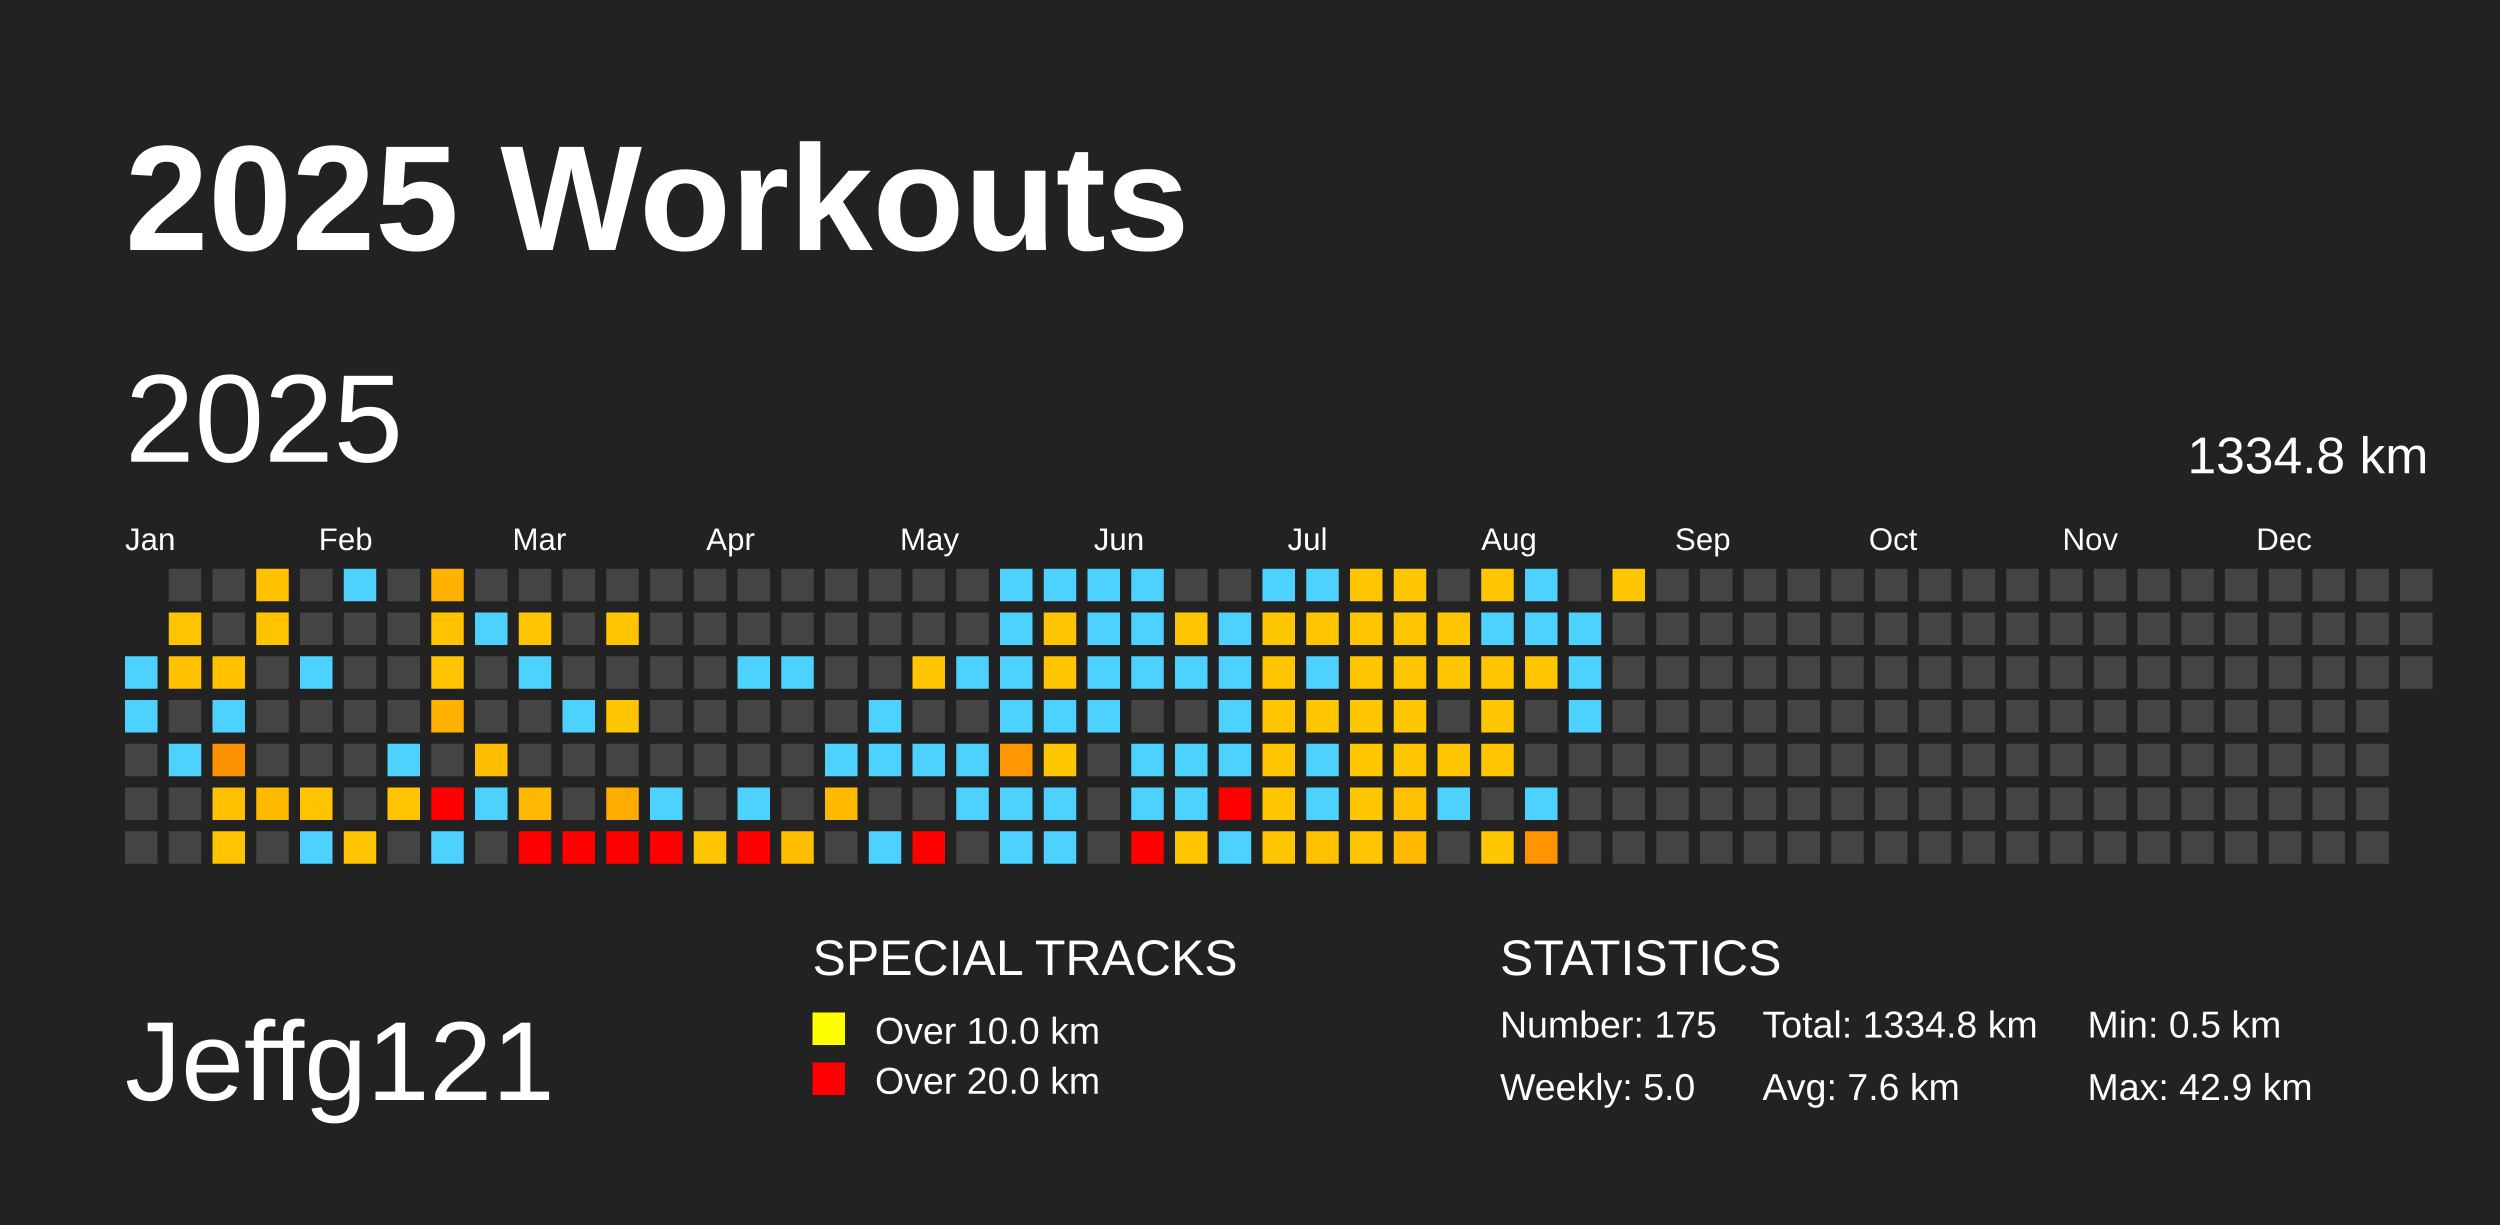
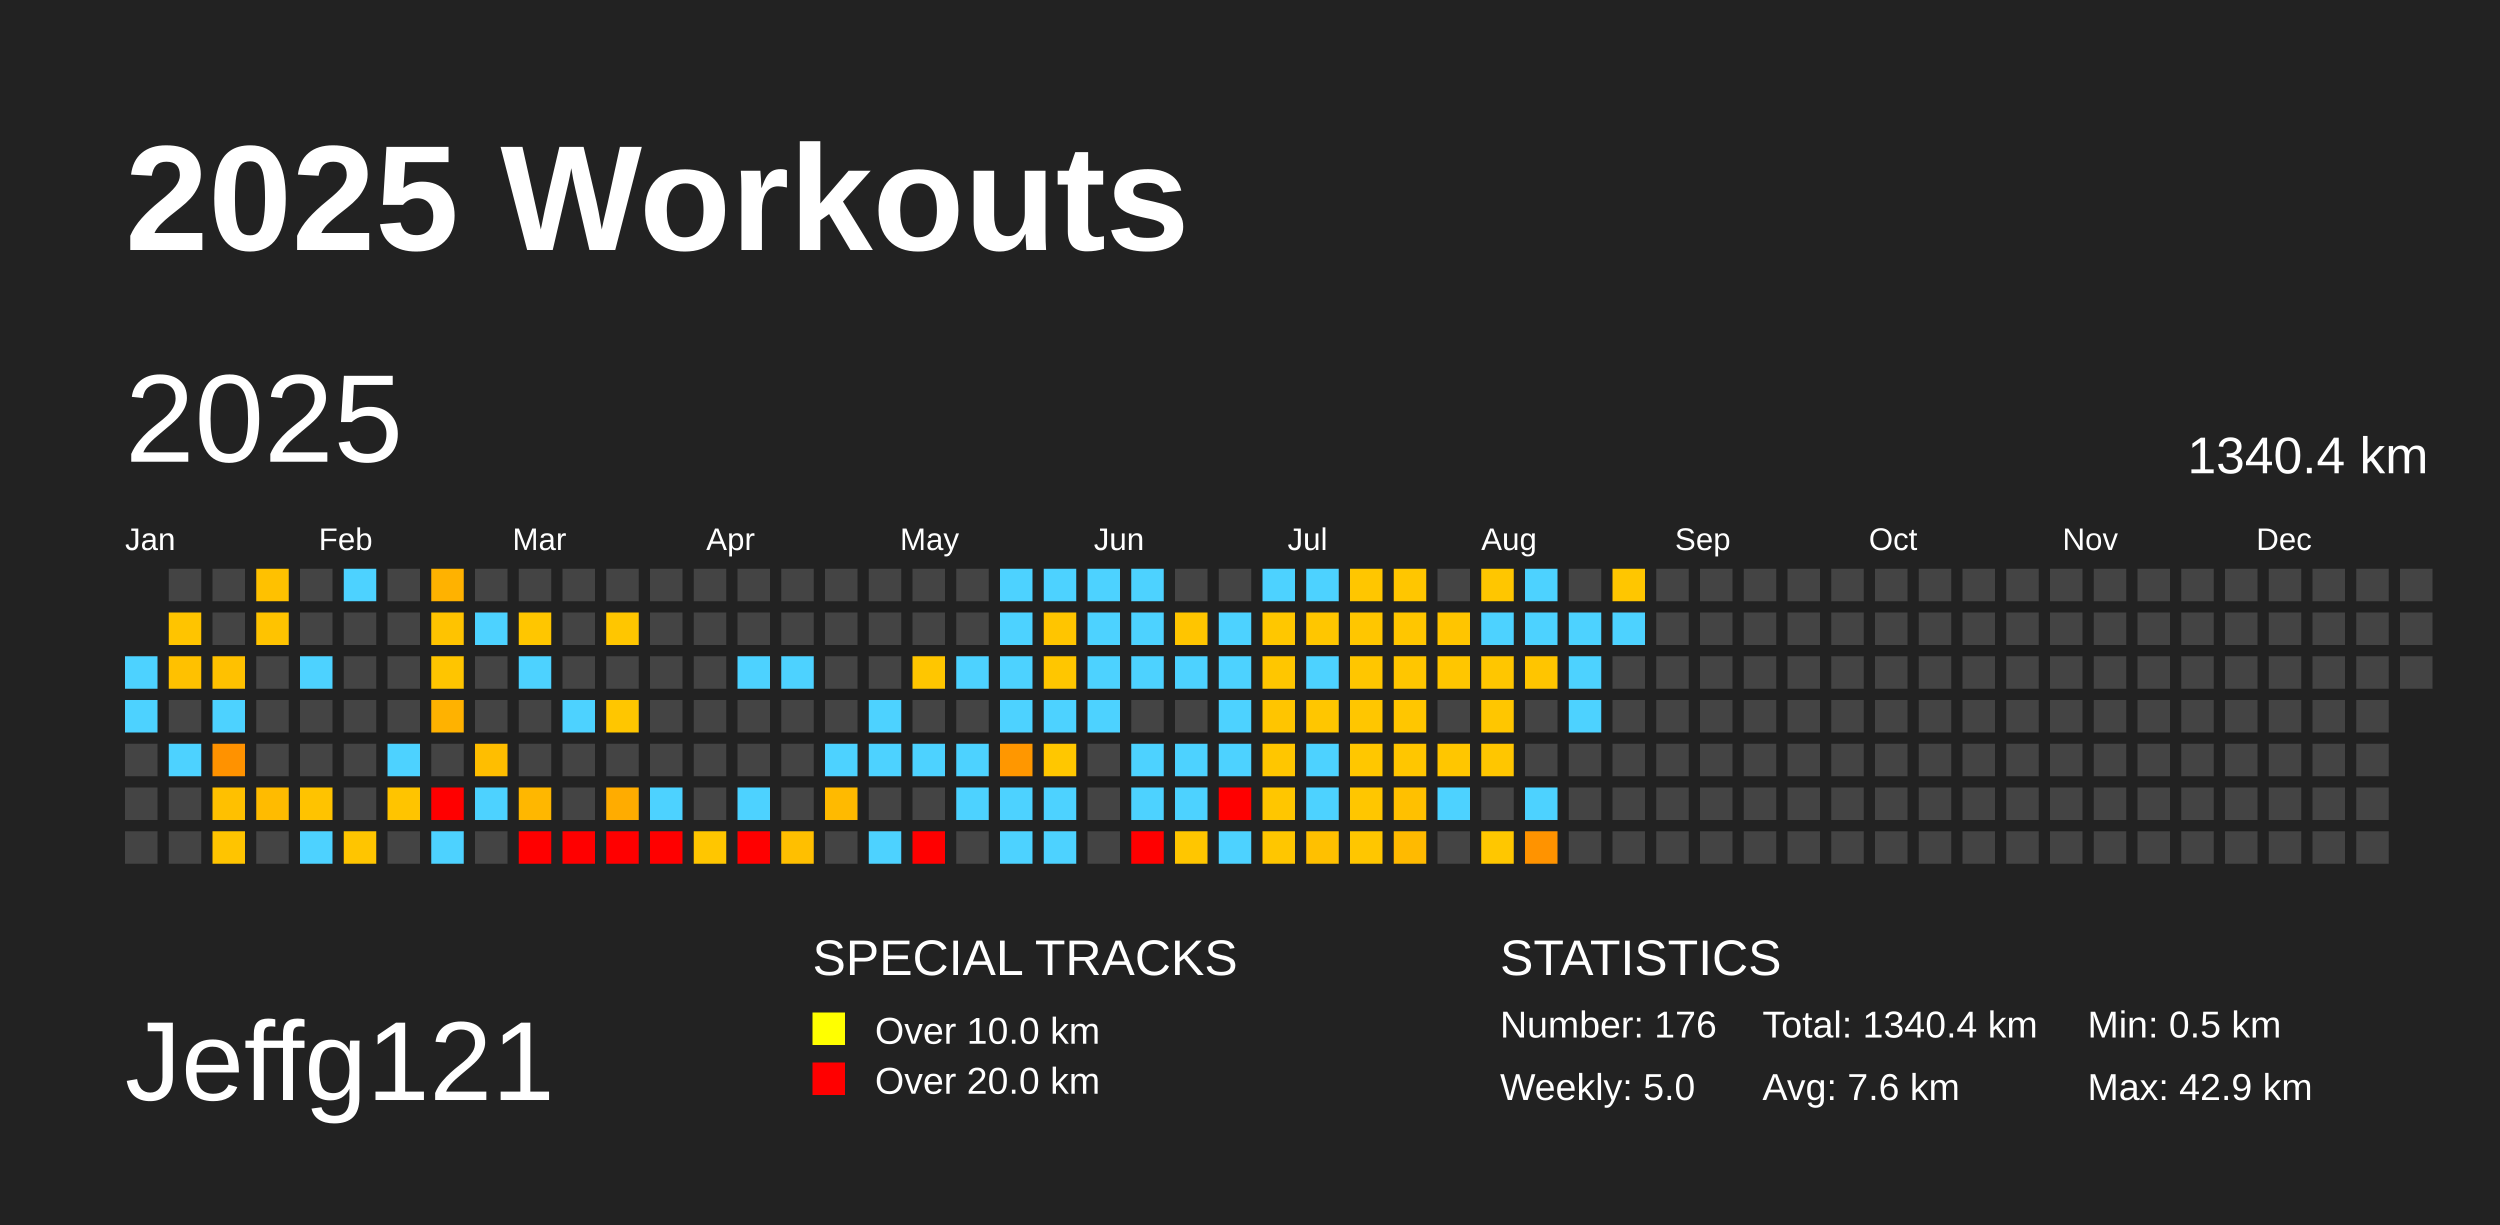
<svg xmlns="http://www.w3.org/2000/svg" baseProfile="full" height="98mm" version="1.1" viewBox="0,0,200,98" width="200mm">
  <defs />
  <rect fill="#222222" height="98" width="200" x="0" y="0" />
  <text fill="#FFFFFF" style="font-size:12px; font-family:Arial; font-weight:bold;" x="10" y="20">2025 Workouts</text>
  <text fill="#FFFFFF" style="font-size:9px; font-family:Arial" x="10" y="88">Jeffg121</text>
  <text fill="#FFFFFF" style="font-size:4px; font-family:Arial" x="65" y="78">SPECIAL TRACKS</text>
  <rect fill="yellow" height="2.6" width="2.6" x="65" y="81" />
  <text fill="#FFFFFF" style="font-size:3px; font-family:Arial" x="70" y="83.5">Over 10.0 km</text>
  <rect fill="red" height="2.6" width="2.6" x="65" y="85" />
  <text fill="#FFFFFF" style="font-size:3px; font-family:Arial" x="70" y="87.5">Over 20.0 km</text>
  <text fill="#FFFFFF" style="font-size:4px; font-family:Arial" x="120" y="78">STATISTICS</text>
-   <text fill="#FFFFFF" style="font-size:3px; font-family:Arial" x="120" y="83">Number: 175</text>
+   <text fill="#FFFFFF" style="font-size:3px; font-family:Arial" x="120" y="83">Number: 176</text>
  <text fill="#FFFFFF" style="font-size:3px; font-family:Arial" x="120" y="88">Weekly: 5.0</text>
-   <text fill="#FFFFFF" style="font-size:3px; font-family:Arial" x="141" y="83">Total: 1334.8 km</text>
+   <text fill="#FFFFFF" style="font-size:3px; font-family:Arial" x="141" y="83">Total: 1340.4 km</text>
  <text fill="#FFFFFF" style="font-size:3px; font-family:Arial" x="141" y="88">Avg: 7.6 km</text>
  <text fill="#FFFFFF" style="font-size:3px; font-family:Arial" x="167" y="83">Min: 0.5 km</text>
  <text fill="#FFFFFF" style="font-size:3px; font-family:Arial" x="167" y="88">Max: 42.9 km</text>
  <text dominant-baseline="hanging" fill="#FFFFFF" style="font-size:10.0px; font-family:Arial;" x="10" y="30">2025</text>
-   <text dominant-baseline="hanging" fill="#FFFFFF" style="font-size:4.125px; font-family:Arial;" x="175" y="35">1334.8 km</text>
+   <text dominant-baseline="hanging" fill="#FFFFFF" style="font-size:4.125px; font-family:Arial;" x="175" y="35">1340.4 km</text>
  <text fill="#FFFFFF" style="font-size:2.5px; font-family:Arial" x="10.0" y="44">Jan</text>
  <text fill="#FFFFFF" style="font-size:2.5px; font-family:Arial" x="25.5" y="44">Feb</text>
  <text fill="#FFFFFF" style="font-size:2.5px; font-family:Arial" x="41.0" y="44">Mar</text>
  <text fill="#FFFFFF" style="font-size:2.5px; font-family:Arial" x="56.5" y="44">Apr</text>
  <text fill="#FFFFFF" style="font-size:2.5px; font-family:Arial" x="72.0" y="44">May</text>
  <text fill="#FFFFFF" style="font-size:2.5px; font-family:Arial" x="87.5" y="44">Jun</text>
  <text fill="#FFFFFF" style="font-size:2.5px; font-family:Arial" x="103.0" y="44">Jul</text>
  <text fill="#FFFFFF" style="font-size:2.5px; font-family:Arial" x="118.5" y="44">Aug</text>
  <text fill="#FFFFFF" style="font-size:2.5px; font-family:Arial" x="134.0" y="44">Sep</text>
  <text fill="#FFFFFF" style="font-size:2.5px; font-family:Arial" x="149.5" y="44">Oct</text>
  <text fill="#FFFFFF" style="font-size:2.5px; font-family:Arial" x="165.0" y="44">Nov</text>
  <text fill="#FFFFFF" style="font-size:2.5px; font-family:Arial" x="180.5" y="44">Dec</text>
  <rect fill="#4dd2ff" height="2.6" width="2.6" x="10.0" y="52.5" />
  <rect fill="#4dd2ff" height="2.6" width="2.6" x="10.0" y="56.0" />
  <rect fill="#444444" height="2.6" width="2.6" x="10.0" y="59.5" />
  <rect fill="#444444" height="2.6" width="2.6" x="10.0" y="63.0" />
  <rect fill="#444444" height="2.6" width="2.6" x="10.0" y="66.5" />
  <rect fill="#444444" height="2.6" width="2.6" x="13.5" y="45.5" />
  <rect fill="#ffc400" height="2.6" width="2.6" x="13.5" y="49.0" />
  <rect fill="#ffc100" height="2.6" width="2.6" x="13.5" y="52.5" />
  <rect fill="#444444" height="2.6" width="2.6" x="13.5" y="56.0" />
  <rect fill="#4dd2ff" height="2.6" width="2.6" x="13.5" y="59.5" />
  <rect fill="#444444" height="2.6" width="2.6" x="13.5" y="63.0" />
  <rect fill="#444444" height="2.6" width="2.6" x="13.5" y="66.5" />
  <rect fill="#444444" height="2.6" width="2.6" x="17.0" y="45.5" />
  <rect fill="#444444" height="2.6" width="2.6" x="17.0" y="49.0" />
  <rect fill="#ffc100" height="2.6" width="2.6" x="17.0" y="52.5" />
  <rect fill="#4dd2ff" height="2.6" width="2.6" x="17.0" y="56.0" />
  <rect fill="#ff9200" height="2.6" width="2.6" x="17.0" y="59.5" />
  <rect fill="#ffc000" height="2.6" width="2.6" x="17.0" y="63.0" />
  <rect fill="#ffc400" height="2.6" width="2.6" x="17.0" y="66.5" />
  <rect fill="#ffc100" height="2.6" width="2.6" x="20.5" y="45.5" />
  <rect fill="#ffc300" height="2.6" width="2.6" x="20.5" y="49.0" />
  <rect fill="#444444" height="2.6" width="2.6" x="20.5" y="52.5" />
  <rect fill="#444444" height="2.6" width="2.6" x="20.5" y="56.0" />
  <rect fill="#444444" height="2.6" width="2.6" x="20.5" y="59.5" />
  <rect fill="#ffbb00" height="2.6" width="2.6" x="20.5" y="63.0" />
  <rect fill="#444444" height="2.6" width="2.6" x="20.5" y="66.5" />
  <rect fill="#444444" height="2.6" width="2.6" x="24.0" y="45.5" />
  <rect fill="#444444" height="2.6" width="2.6" x="24.0" y="49.0" />
  <rect fill="#4dd2ff" height="2.6" width="2.6" x="24.0" y="52.5" />
  <rect fill="#444444" height="2.6" width="2.6" x="24.0" y="56.0" />
  <rect fill="#444444" height="2.6" width="2.6" x="24.0" y="59.5" />
  <rect fill="#ffc300" height="2.6" width="2.6" x="24.0" y="63.0" />
  <rect fill="#4dd2ff" height="2.6" width="2.6" x="24.0" y="66.5" />
  <rect fill="#4dd2ff" height="2.6" width="2.6" x="27.5" y="45.5" />
  <rect fill="#444444" height="2.6" width="2.6" x="27.5" y="49.0" />
  <rect fill="#444444" height="2.6" width="2.6" x="27.5" y="52.5" />
  <rect fill="#444444" height="2.6" width="2.6" x="27.5" y="56.0" />
  <rect fill="#444444" height="2.6" width="2.6" x="27.5" y="59.5" />
  <rect fill="#444444" height="2.6" width="2.6" x="27.5" y="63.0" />
  <rect fill="#ffc500" height="2.6" width="2.6" x="27.5" y="66.5" />
  <rect fill="#444444" height="2.6" width="2.6" x="31.0" y="45.5" />
  <rect fill="#444444" height="2.6" width="2.6" x="31.0" y="49.0" />
  <rect fill="#444444" height="2.6" width="2.6" x="31.0" y="52.5" />
  <rect fill="#444444" height="2.6" width="2.6" x="31.0" y="56.0" />
  <rect fill="#4dd2ff" height="2.6" width="2.6" x="31.0" y="59.5" />
  <rect fill="#ffc400" height="2.6" width="2.6" x="31.0" y="63.0" />
  <rect fill="#444444" height="2.6" width="2.6" x="31.0" y="66.5" />
  <rect fill="#ffb200" height="2.6" width="2.6" x="34.5" y="45.5" />
  <rect fill="#ffc300" height="2.6" width="2.6" x="34.5" y="49.0" />
  <rect fill="#ffc500" height="2.6" width="2.6" x="34.5" y="52.5" />
  <rect fill="#ffb200" height="2.6" width="2.6" x="34.5" y="56.0" />
  <rect fill="#444444" height="2.6" width="2.6" x="34.5" y="59.5" />
  <rect fill="red" height="2.6" width="2.6" x="34.5" y="63.0" />
  <rect fill="#4dd2ff" height="2.6" width="2.6" x="34.5" y="66.5" />
  <rect fill="#444444" height="2.6" width="2.6" x="38.0" y="45.5" />
  <rect fill="#4dd2ff" height="2.6" width="2.6" x="38.0" y="49.0" />
  <rect fill="#444444" height="2.6" width="2.6" x="38.0" y="52.5" />
  <rect fill="#444444" height="2.6" width="2.6" x="38.0" y="56.0" />
  <rect fill="#ffbe00" height="2.6" width="2.6" x="38.0" y="59.5" />
  <rect fill="#4dd2ff" height="2.6" width="2.6" x="38.0" y="63.0" />
  <rect fill="#444444" height="2.6" width="2.6" x="38.0" y="66.5" />
  <rect fill="#444444" height="2.6" width="2.6" x="41.5" y="45.5" />
  <rect fill="#ffc600" height="2.6" width="2.6" x="41.5" y="49.0" />
  <rect fill="#4dd2ff" height="2.6" width="2.6" x="41.5" y="52.5" />
  <rect fill="#444444" height="2.6" width="2.6" x="41.5" y="56.0" />
  <rect fill="#444444" height="2.6" width="2.6" x="41.5" y="59.5" />
  <rect fill="#ffb700" height="2.6" width="2.6" x="41.5" y="63.0" />
  <rect fill="red" height="2.6" width="2.6" x="41.5" y="66.5" />
  <rect fill="#444444" height="2.6" width="2.6" x="45.0" y="45.5" />
  <rect fill="#444444" height="2.6" width="2.6" x="45.0" y="49.0" />
  <rect fill="#444444" height="2.6" width="2.6" x="45.0" y="52.5" />
  <rect fill="#4dd2ff" height="2.6" width="2.6" x="45.0" y="56.0" />
  <rect fill="#444444" height="2.6" width="2.6" x="45.0" y="59.5" />
  <rect fill="#444444" height="2.6" width="2.6" x="45.0" y="63.0" />
  <rect fill="red" height="2.6" width="2.6" x="45.0" y="66.5" />
  <rect fill="#444444" height="2.6" width="2.6" x="48.5" y="45.5" />
  <rect fill="#ffc600" height="2.6" width="2.6" x="48.5" y="49.0" />
  <rect fill="#444444" height="2.6" width="2.6" x="48.5" y="52.5" />
  <rect fill="#ffc600" height="2.6" width="2.6" x="48.5" y="56.0" />
  <rect fill="#444444" height="2.6" width="2.6" x="48.5" y="59.5" />
  <rect fill="#ffac00" height="2.6" width="2.6" x="48.5" y="63.0" />
  <rect fill="red" height="2.6" width="2.6" x="48.5" y="66.5" />
  <rect fill="#444444" height="2.6" width="2.6" x="52.0" y="45.5" />
  <rect fill="#444444" height="2.6" width="2.6" x="52.0" y="49.0" />
  <rect fill="#444444" height="2.6" width="2.6" x="52.0" y="52.5" />
  <rect fill="#444444" height="2.6" width="2.6" x="52.0" y="56.0" />
  <rect fill="#444444" height="2.6" width="2.6" x="52.0" y="59.5" />
  <rect fill="#4dd2ff" height="2.6" width="2.6" x="52.0" y="63.0" />
  <rect fill="red" height="2.6" width="2.6" x="52.0" y="66.5" />
  <rect fill="#444444" height="2.6" width="2.6" x="55.5" y="45.5" />
  <rect fill="#444444" height="2.6" width="2.6" x="55.5" y="49.0" />
  <rect fill="#444444" height="2.6" width="2.6" x="55.5" y="52.5" />
  <rect fill="#444444" height="2.6" width="2.6" x="55.5" y="56.0" />
  <rect fill="#444444" height="2.6" width="2.6" x="55.5" y="59.5" />
  <rect fill="#444444" height="2.6" width="2.6" x="55.5" y="63.0" />
  <rect fill="#ffc600" height="2.6" width="2.6" x="55.5" y="66.5" />
  <rect fill="#444444" height="2.6" width="2.6" x="59.0" y="45.5" />
  <rect fill="#444444" height="2.6" width="2.6" x="59.0" y="49.0" />
  <rect fill="#4dd2ff" height="2.6" width="2.6" x="59.0" y="52.5" />
  <rect fill="#444444" height="2.6" width="2.6" x="59.0" y="56.0" />
  <rect fill="#444444" height="2.6" width="2.6" x="59.0" y="59.5" />
  <rect fill="#4dd2ff" height="2.6" width="2.6" x="59.0" y="63.0" />
  <rect fill="red" height="2.6" width="2.6" x="59.0" y="66.5" />
  <rect fill="#444444" height="2.6" width="2.6" x="62.5" y="45.5" />
  <rect fill="#444444" height="2.6" width="2.6" x="62.5" y="49.0" />
  <rect fill="#4dd2ff" height="2.6" width="2.6" x="62.5" y="52.5" />
  <rect fill="#444444" height="2.6" width="2.6" x="62.5" y="56.0" />
  <rect fill="#444444" height="2.6" width="2.6" x="62.5" y="59.5" />
  <rect fill="#444444" height="2.6" width="2.6" x="62.5" y="63.0" />
  <rect fill="#ffbf00" height="2.6" width="2.6" x="62.5" y="66.5" />
  <rect fill="#444444" height="2.6" width="2.6" x="66.0" y="45.5" />
  <rect fill="#444444" height="2.6" width="2.6" x="66.0" y="49.0" />
  <rect fill="#444444" height="2.6" width="2.6" x="66.0" y="52.5" />
  <rect fill="#444444" height="2.6" width="2.6" x="66.0" y="56.0" />
  <rect fill="#4dd2ff" height="2.6" width="2.6" x="66.0" y="59.5" />
  <rect fill="#ffba00" height="2.6" width="2.6" x="66.0" y="63.0" />
  <rect fill="#444444" height="2.6" width="2.6" x="66.0" y="66.5" />
  <rect fill="#444444" height="2.6" width="2.6" x="69.5" y="45.5" />
  <rect fill="#444444" height="2.6" width="2.6" x="69.5" y="49.0" />
  <rect fill="#444444" height="2.6" width="2.6" x="69.5" y="52.5" />
  <rect fill="#4dd2ff" height="2.6" width="2.6" x="69.5" y="56.0" />
  <rect fill="#4dd2ff" height="2.6" width="2.6" x="69.5" y="59.5" />
  <rect fill="#444444" height="2.6" width="2.6" x="69.5" y="63.0" />
  <rect fill="#4dd2ff" height="2.6" width="2.6" x="69.5" y="66.5" />
  <rect fill="#444444" height="2.6" width="2.6" x="73.0" y="45.5" />
  <rect fill="#444444" height="2.6" width="2.6" x="73.0" y="49.0" />
  <rect fill="#ffc600" height="2.6" width="2.6" x="73.0" y="52.5" />
  <rect fill="#444444" height="2.6" width="2.6" x="73.0" y="56.0" />
  <rect fill="#4dd2ff" height="2.6" width="2.6" x="73.0" y="59.5" />
  <rect fill="#444444" height="2.6" width="2.6" x="73.0" y="63.0" />
  <rect fill="red" height="2.6" width="2.6" x="73.0" y="66.5" />
  <rect fill="#444444" height="2.6" width="2.6" x="76.5" y="45.5" />
  <rect fill="#444444" height="2.6" width="2.6" x="76.5" y="49.0" />
  <rect fill="#4dd2ff" height="2.6" width="2.6" x="76.5" y="52.5" />
  <rect fill="#444444" height="2.6" width="2.6" x="76.5" y="56.0" />
  <rect fill="#4dd2ff" height="2.6" width="2.6" x="76.5" y="59.5" />
  <rect fill="#4dd2ff" height="2.6" width="2.6" x="76.5" y="63.0" />
  <rect fill="#444444" height="2.6" width="2.6" x="76.5" y="66.5" />
  <rect fill="#4dd2ff" height="2.6" width="2.6" x="80.0" y="45.5" />
  <rect fill="#4dd2ff" height="2.6" width="2.6" x="80.0" y="49.0" />
  <rect fill="#4dd2ff" height="2.6" width="2.6" x="80.0" y="52.5" />
  <rect fill="#4dd2ff" height="2.6" width="2.6" x="80.0" y="56.0" />
  <rect fill="#ff9700" height="2.6" width="2.6" x="80.0" y="59.5" />
  <rect fill="#4dd2ff" height="2.6" width="2.6" x="80.0" y="63.0" />
  <rect fill="#4dd2ff" height="2.6" width="2.6" x="80.0" y="66.5" />
  <rect fill="#4dd2ff" height="2.6" width="2.6" x="83.5" y="45.5" />
  <rect fill="#ffc500" height="2.6" width="2.6" x="83.5" y="49.0" />
  <rect fill="#ffc600" height="2.6" width="2.6" x="83.5" y="52.5" />
  <rect fill="#4dd2ff" height="2.6" width="2.6" x="83.5" y="56.0" />
  <rect fill="#ffc700" height="2.6" width="2.6" x="83.5" y="59.5" />
  <rect fill="#4dd2ff" height="2.6" width="2.6" x="83.5" y="63.0" />
  <rect fill="#4dd2ff" height="2.6" width="2.6" x="83.5" y="66.5" />
  <rect fill="#4dd2ff" height="2.6" width="2.6" x="87.0" y="45.5" />
  <rect fill="#4dd2ff" height="2.6" width="2.6" x="87.0" y="49.0" />
  <rect fill="#4dd2ff" height="2.6" width="2.6" x="87.0" y="52.5" />
  <rect fill="#4dd2ff" height="2.6" width="2.6" x="87.0" y="56.0" />
  <rect fill="#444444" height="2.6" width="2.6" x="87.0" y="59.5" />
  <rect fill="#444444" height="2.6" width="2.6" x="87.0" y="63.0" />
  <rect fill="#444444" height="2.6" width="2.6" x="87.0" y="66.5" />
  <rect fill="#4dd2ff" height="2.6" width="2.6" x="90.5" y="45.5" />
  <rect fill="#4dd2ff" height="2.6" width="2.6" x="90.5" y="49.0" />
  <rect fill="#4dd2ff" height="2.6" width="2.6" x="90.5" y="52.5" />
  <rect fill="#444444" height="2.6" width="2.6" x="90.5" y="56.0" />
  <rect fill="#4dd2ff" height="2.6" width="2.6" x="90.5" y="59.5" />
  <rect fill="#4dd2ff" height="2.6" width="2.6" x="90.5" y="63.0" />
  <rect fill="red" height="2.6" width="2.6" x="90.5" y="66.5" />
  <rect fill="#444444" height="2.6" width="2.6" x="94.0" y="45.5" />
  <rect fill="#ffc500" height="2.6" width="2.6" x="94.0" y="49.0" />
  <rect fill="#4dd2ff" height="2.6" width="2.6" x="94.0" y="52.5" />
  <rect fill="#444444" height="2.6" width="2.6" x="94.0" y="56.0" />
  <rect fill="#4dd2ff" height="2.6" width="2.6" x="94.0" y="59.5" />
  <rect fill="#4dd2ff" height="2.6" width="2.6" x="94.0" y="63.0" />
  <rect fill="#ffc600" height="2.6" width="2.6" x="94.0" y="66.5" />
  <rect fill="#444444" height="2.6" width="2.6" x="97.5" y="45.5" />
  <rect fill="#4dd2ff" height="2.6" width="2.6" x="97.5" y="49.0" />
  <rect fill="#4dd2ff" height="2.6" width="2.6" x="97.5" y="52.5" />
  <rect fill="#4dd2ff" height="2.6" width="2.6" x="97.5" y="56.0" />
  <rect fill="#4dd2ff" height="2.6" width="2.6" x="97.5" y="59.5" />
  <rect fill="red" height="2.6" width="2.6" x="97.5" y="63.0" />
  <rect fill="#4dd2ff" height="2.6" width="2.6" x="97.5" y="66.5" />
  <rect fill="#4dd2ff" height="2.6" width="2.6" x="101.0" y="45.5" />
  <rect fill="#ffc700" height="2.6" width="2.6" x="101.0" y="49.0" />
  <rect fill="#ffc600" height="2.6" width="2.6" x="101.0" y="52.5" />
  <rect fill="#ffc500" height="2.6" width="2.6" x="101.0" y="56.0" />
  <rect fill="#ffc600" height="2.6" width="2.6" x="101.0" y="59.5" />
  <rect fill="#ffc600" height="2.6" width="2.6" x="101.0" y="63.0" />
  <rect fill="#ffc600" height="2.6" width="2.6" x="101.0" y="66.5" />
  <rect fill="#4dd2ff" height="2.6" width="2.6" x="104.5" y="45.5" />
  <rect fill="#ffc600" height="2.6" width="2.6" x="104.5" y="49.0" />
  <rect fill="#4dd2ff" height="2.6" width="2.6" x="104.5" y="52.5" />
  <rect fill="#ffc600" height="2.6" width="2.6" x="104.5" y="56.0" />
  <rect fill="#4dd2ff" height="2.6" width="2.6" x="104.5" y="59.5" />
  <rect fill="#4dd2ff" height="2.6" width="2.6" x="104.5" y="63.0" />
  <rect fill="#ffc000" height="2.6" width="2.6" x="104.5" y="66.5" />
  <rect fill="#ffc600" height="2.6" width="2.6" x="108.0" y="45.5" />
  <rect fill="#ffc600" height="2.6" width="2.6" x="108.0" y="49.0" />
  <rect fill="#ffc600" height="2.6" width="2.6" x="108.0" y="52.5" />
  <rect fill="#ffc600" height="2.6" width="2.6" x="108.0" y="56.0" />
  <rect fill="#ffc700" height="2.6" width="2.6" x="108.0" y="59.5" />
  <rect fill="#ffc600" height="2.6" width="2.6" x="108.0" y="63.0" />
  <rect fill="#ffc600" height="2.6" width="2.6" x="108.0" y="66.5" />
  <rect fill="#ffc600" height="2.6" width="2.6" x="111.5" y="45.5" />
  <rect fill="#ffc600" height="2.6" width="2.6" x="111.5" y="49.0" />
  <rect fill="#ffc600" height="2.6" width="2.6" x="111.5" y="52.5" />
  <rect fill="#ffc600" height="2.6" width="2.6" x="111.5" y="56.0" />
  <rect fill="#ffc600" height="2.6" width="2.6" x="111.5" y="59.5" />
  <rect fill="#ffc000" height="2.6" width="2.6" x="111.5" y="63.0" />
  <rect fill="#ffba00" height="2.6" width="2.6" x="111.5" y="66.5" />
  <rect fill="#444444" height="2.6" width="2.6" x="115.0" y="45.5" />
  <rect fill="#ffc500" height="2.6" width="2.6" x="115.0" y="49.0" />
  <rect fill="#ffc600" height="2.6" width="2.6" x="115.0" y="52.5" />
  <rect fill="#444444" height="2.6" width="2.6" x="115.0" y="56.0" />
  <rect fill="#ffc600" height="2.6" width="2.6" x="115.0" y="59.5" />
  <rect fill="#4dd2ff" height="2.6" width="2.6" x="115.0" y="63.0" />
  <rect fill="#444444" height="2.6" width="2.6" x="115.0" y="66.5" />
  <rect fill="#ffc600" height="2.6" width="2.6" x="118.5" y="45.5" />
  <rect fill="#4dd2ff" height="2.6" width="2.6" x="118.5" y="49.0" />
  <rect fill="#ffc600" height="2.6" width="2.6" x="118.5" y="52.5" />
  <rect fill="#ffc600" height="2.6" width="2.6" x="118.5" y="56.0" />
  <rect fill="#ffc600" height="2.6" width="2.6" x="118.5" y="59.5" />
  <rect fill="#444444" height="2.6" width="2.6" x="118.5" y="63.0" />
  <rect fill="#ffc700" height="2.6" width="2.6" x="118.5" y="66.5" />
  <rect fill="#4dd2ff" height="2.6" width="2.6" x="122.0" y="45.5" />
  <rect fill="#4dd2ff" height="2.6" width="2.6" x="122.0" y="49.0" />
  <rect fill="#ffc500" height="2.6" width="2.6" x="122.0" y="52.5" />
  <rect fill="#444444" height="2.6" width="2.6" x="122.0" y="56.0" />
  <rect fill="#444444" height="2.6" width="2.6" x="122.0" y="59.5" />
  <rect fill="#4dd2ff" height="2.6" width="2.6" x="122.0" y="63.0" />
  <rect fill="#ff9300" height="2.6" width="2.6" x="122.0" y="66.5" />
  <rect fill="#444444" height="2.6" width="2.6" x="125.5" y="45.5" />
  <rect fill="#4dd2ff" height="2.6" width="2.6" x="125.5" y="49.0" />
  <rect fill="#4dd2ff" height="2.6" width="2.6" x="125.5" y="52.5" />
  <rect fill="#4dd2ff" height="2.6" width="2.6" x="125.5" y="56.0" />
  <rect fill="#444444" height="2.6" width="2.6" x="125.5" y="59.5" />
  <rect fill="#444444" height="2.6" width="2.6" x="125.5" y="63.0" />
  <rect fill="#444444" height="2.6" width="2.6" x="125.5" y="66.5" />
  <rect fill="#ffc600" height="2.6" width="2.6" x="129.0" y="45.5" />
-   <rect fill="#444444" height="2.6" width="2.6" x="129.0" y="49.0" />
+   <rect fill="#4dd2ff" height="2.6" width="2.6" x="129.0" y="49.0" />
  <rect fill="#444444" height="2.6" width="2.6" x="129.0" y="52.5" />
  <rect fill="#444444" height="2.6" width="2.6" x="129.0" y="56.0" />
  <rect fill="#444444" height="2.6" width="2.6" x="129.0" y="59.5" />
  <rect fill="#444444" height="2.6" width="2.6" x="129.0" y="63.0" />
  <rect fill="#444444" height="2.6" width="2.6" x="129.0" y="66.5" />
  <rect fill="#444444" height="2.6" width="2.6" x="132.5" y="45.5" />
  <rect fill="#444444" height="2.6" width="2.6" x="132.5" y="49.0" />
  <rect fill="#444444" height="2.6" width="2.6" x="132.5" y="52.5" />
  <rect fill="#444444" height="2.6" width="2.6" x="132.5" y="56.0" />
  <rect fill="#444444" height="2.6" width="2.6" x="132.5" y="59.5" />
  <rect fill="#444444" height="2.6" width="2.6" x="132.5" y="63.0" />
  <rect fill="#444444" height="2.6" width="2.6" x="132.5" y="66.5" />
  <rect fill="#444444" height="2.6" width="2.6" x="136.0" y="45.5" />
  <rect fill="#444444" height="2.6" width="2.6" x="136.0" y="49.0" />
  <rect fill="#444444" height="2.6" width="2.6" x="136.0" y="52.5" />
  <rect fill="#444444" height="2.6" width="2.6" x="136.0" y="56.0" />
  <rect fill="#444444" height="2.6" width="2.6" x="136.0" y="59.5" />
  <rect fill="#444444" height="2.6" width="2.6" x="136.0" y="63.0" />
  <rect fill="#444444" height="2.6" width="2.6" x="136.0" y="66.5" />
  <rect fill="#444444" height="2.6" width="2.6" x="139.5" y="45.5" />
  <rect fill="#444444" height="2.6" width="2.6" x="139.5" y="49.0" />
  <rect fill="#444444" height="2.6" width="2.6" x="139.5" y="52.5" />
  <rect fill="#444444" height="2.6" width="2.6" x="139.5" y="56.0" />
  <rect fill="#444444" height="2.6" width="2.6" x="139.5" y="59.5" />
  <rect fill="#444444" height="2.6" width="2.6" x="139.5" y="63.0" />
  <rect fill="#444444" height="2.6" width="2.6" x="139.5" y="66.5" />
  <rect fill="#444444" height="2.6" width="2.6" x="143.0" y="45.5" />
  <rect fill="#444444" height="2.6" width="2.6" x="143.0" y="49.0" />
  <rect fill="#444444" height="2.6" width="2.6" x="143.0" y="52.5" />
  <rect fill="#444444" height="2.6" width="2.6" x="143.0" y="56.0" />
  <rect fill="#444444" height="2.6" width="2.6" x="143.0" y="59.5" />
  <rect fill="#444444" height="2.6" width="2.6" x="143.0" y="63.0" />
  <rect fill="#444444" height="2.6" width="2.6" x="143.0" y="66.5" />
  <rect fill="#444444" height="2.6" width="2.6" x="146.5" y="45.5" />
  <rect fill="#444444" height="2.6" width="2.6" x="146.5" y="49.0" />
  <rect fill="#444444" height="2.6" width="2.6" x="146.5" y="52.5" />
  <rect fill="#444444" height="2.6" width="2.6" x="146.5" y="56.0" />
  <rect fill="#444444" height="2.6" width="2.6" x="146.5" y="59.5" />
  <rect fill="#444444" height="2.6" width="2.6" x="146.5" y="63.0" />
  <rect fill="#444444" height="2.6" width="2.6" x="146.5" y="66.5" />
  <rect fill="#444444" height="2.6" width="2.6" x="150.0" y="45.5" />
  <rect fill="#444444" height="2.6" width="2.6" x="150.0" y="49.0" />
  <rect fill="#444444" height="2.6" width="2.6" x="150.0" y="52.5" />
  <rect fill="#444444" height="2.6" width="2.6" x="150.0" y="56.0" />
  <rect fill="#444444" height="2.6" width="2.6" x="150.0" y="59.5" />
  <rect fill="#444444" height="2.6" width="2.6" x="150.0" y="63.0" />
  <rect fill="#444444" height="2.6" width="2.6" x="150.0" y="66.5" />
  <rect fill="#444444" height="2.6" width="2.6" x="153.5" y="45.5" />
  <rect fill="#444444" height="2.6" width="2.6" x="153.5" y="49.0" />
  <rect fill="#444444" height="2.6" width="2.6" x="153.5" y="52.5" />
  <rect fill="#444444" height="2.6" width="2.6" x="153.5" y="56.0" />
  <rect fill="#444444" height="2.6" width="2.6" x="153.5" y="59.5" />
  <rect fill="#444444" height="2.6" width="2.6" x="153.5" y="63.0" />
  <rect fill="#444444" height="2.6" width="2.6" x="153.5" y="66.5" />
  <rect fill="#444444" height="2.6" width="2.6" x="157.0" y="45.5" />
  <rect fill="#444444" height="2.6" width="2.6" x="157.0" y="49.0" />
  <rect fill="#444444" height="2.6" width="2.6" x="157.0" y="52.5" />
  <rect fill="#444444" height="2.6" width="2.6" x="157.0" y="56.0" />
  <rect fill="#444444" height="2.6" width="2.6" x="157.0" y="59.5" />
  <rect fill="#444444" height="2.6" width="2.6" x="157.0" y="63.0" />
  <rect fill="#444444" height="2.6" width="2.6" x="157.0" y="66.5" />
  <rect fill="#444444" height="2.6" width="2.6" x="160.5" y="45.5" />
  <rect fill="#444444" height="2.6" width="2.6" x="160.5" y="49.0" />
  <rect fill="#444444" height="2.6" width="2.6" x="160.5" y="52.5" />
  <rect fill="#444444" height="2.6" width="2.6" x="160.5" y="56.0" />
  <rect fill="#444444" height="2.6" width="2.6" x="160.5" y="59.5" />
  <rect fill="#444444" height="2.6" width="2.6" x="160.5" y="63.0" />
  <rect fill="#444444" height="2.6" width="2.6" x="160.5" y="66.5" />
  <rect fill="#444444" height="2.6" width="2.6" x="164.0" y="45.5" />
  <rect fill="#444444" height="2.6" width="2.6" x="164.0" y="49.0" />
  <rect fill="#444444" height="2.6" width="2.6" x="164.0" y="52.5" />
  <rect fill="#444444" height="2.6" width="2.6" x="164.0" y="56.0" />
  <rect fill="#444444" height="2.6" width="2.6" x="164.0" y="59.5" />
  <rect fill="#444444" height="2.6" width="2.6" x="164.0" y="63.0" />
  <rect fill="#444444" height="2.6" width="2.6" x="164.0" y="66.5" />
  <rect fill="#444444" height="2.6" width="2.6" x="167.5" y="45.5" />
  <rect fill="#444444" height="2.6" width="2.6" x="167.5" y="49.0" />
  <rect fill="#444444" height="2.6" width="2.6" x="167.5" y="52.5" />
  <rect fill="#444444" height="2.6" width="2.6" x="167.5" y="56.0" />
  <rect fill="#444444" height="2.6" width="2.6" x="167.5" y="59.5" />
  <rect fill="#444444" height="2.6" width="2.6" x="167.5" y="63.0" />
  <rect fill="#444444" height="2.6" width="2.6" x="167.5" y="66.5" />
  <rect fill="#444444" height="2.6" width="2.6" x="171.0" y="45.5" />
  <rect fill="#444444" height="2.6" width="2.6" x="171.0" y="49.0" />
  <rect fill="#444444" height="2.6" width="2.6" x="171.0" y="52.5" />
  <rect fill="#444444" height="2.6" width="2.6" x="171.0" y="56.0" />
  <rect fill="#444444" height="2.6" width="2.6" x="171.0" y="59.5" />
  <rect fill="#444444" height="2.6" width="2.6" x="171.0" y="63.0" />
  <rect fill="#444444" height="2.6" width="2.6" x="171.0" y="66.5" />
  <rect fill="#444444" height="2.6" width="2.6" x="174.5" y="45.5" />
  <rect fill="#444444" height="2.6" width="2.6" x="174.5" y="49.0" />
  <rect fill="#444444" height="2.6" width="2.6" x="174.5" y="52.5" />
  <rect fill="#444444" height="2.6" width="2.6" x="174.5" y="56.0" />
  <rect fill="#444444" height="2.6" width="2.6" x="174.5" y="59.5" />
  <rect fill="#444444" height="2.6" width="2.6" x="174.5" y="63.0" />
  <rect fill="#444444" height="2.6" width="2.6" x="174.5" y="66.5" />
  <rect fill="#444444" height="2.6" width="2.6" x="178.0" y="45.5" />
  <rect fill="#444444" height="2.6" width="2.6" x="178.0" y="49.0" />
  <rect fill="#444444" height="2.6" width="2.6" x="178.0" y="52.5" />
  <rect fill="#444444" height="2.6" width="2.6" x="178.0" y="56.0" />
  <rect fill="#444444" height="2.6" width="2.6" x="178.0" y="59.5" />
  <rect fill="#444444" height="2.6" width="2.6" x="178.0" y="63.0" />
  <rect fill="#444444" height="2.6" width="2.6" x="178.0" y="66.5" />
  <rect fill="#444444" height="2.6" width="2.6" x="181.5" y="45.5" />
  <rect fill="#444444" height="2.6" width="2.6" x="181.5" y="49.0" />
  <rect fill="#444444" height="2.6" width="2.6" x="181.5" y="52.5" />
  <rect fill="#444444" height="2.6" width="2.6" x="181.5" y="56.0" />
  <rect fill="#444444" height="2.6" width="2.6" x="181.5" y="59.5" />
  <rect fill="#444444" height="2.6" width="2.6" x="181.5" y="63.0" />
  <rect fill="#444444" height="2.6" width="2.6" x="181.5" y="66.5" />
  <rect fill="#444444" height="2.6" width="2.6" x="185.0" y="45.5" />
  <rect fill="#444444" height="2.6" width="2.6" x="185.0" y="49.0" />
  <rect fill="#444444" height="2.6" width="2.6" x="185.0" y="52.5" />
  <rect fill="#444444" height="2.6" width="2.6" x="185.0" y="56.0" />
  <rect fill="#444444" height="2.6" width="2.6" x="185.0" y="59.5" />
  <rect fill="#444444" height="2.6" width="2.6" x="185.0" y="63.0" />
  <rect fill="#444444" height="2.6" width="2.6" x="185.0" y="66.5" />
  <rect fill="#444444" height="2.6" width="2.6" x="188.5" y="45.5" />
  <rect fill="#444444" height="2.6" width="2.6" x="188.5" y="49.0" />
  <rect fill="#444444" height="2.6" width="2.6" x="188.5" y="52.5" />
  <rect fill="#444444" height="2.6" width="2.6" x="188.5" y="56.0" />
  <rect fill="#444444" height="2.6" width="2.6" x="188.5" y="59.5" />
  <rect fill="#444444" height="2.6" width="2.6" x="188.5" y="63.0" />
  <rect fill="#444444" height="2.6" width="2.6" x="188.5" y="66.5" />
  <rect fill="#444444" height="2.6" width="2.6" x="192.0" y="45.5" />
  <rect fill="#444444" height="2.6" width="2.6" x="192.0" y="49.0" />
  <rect fill="#444444" height="2.6" width="2.6" x="192.0" y="52.5" />
</svg>
